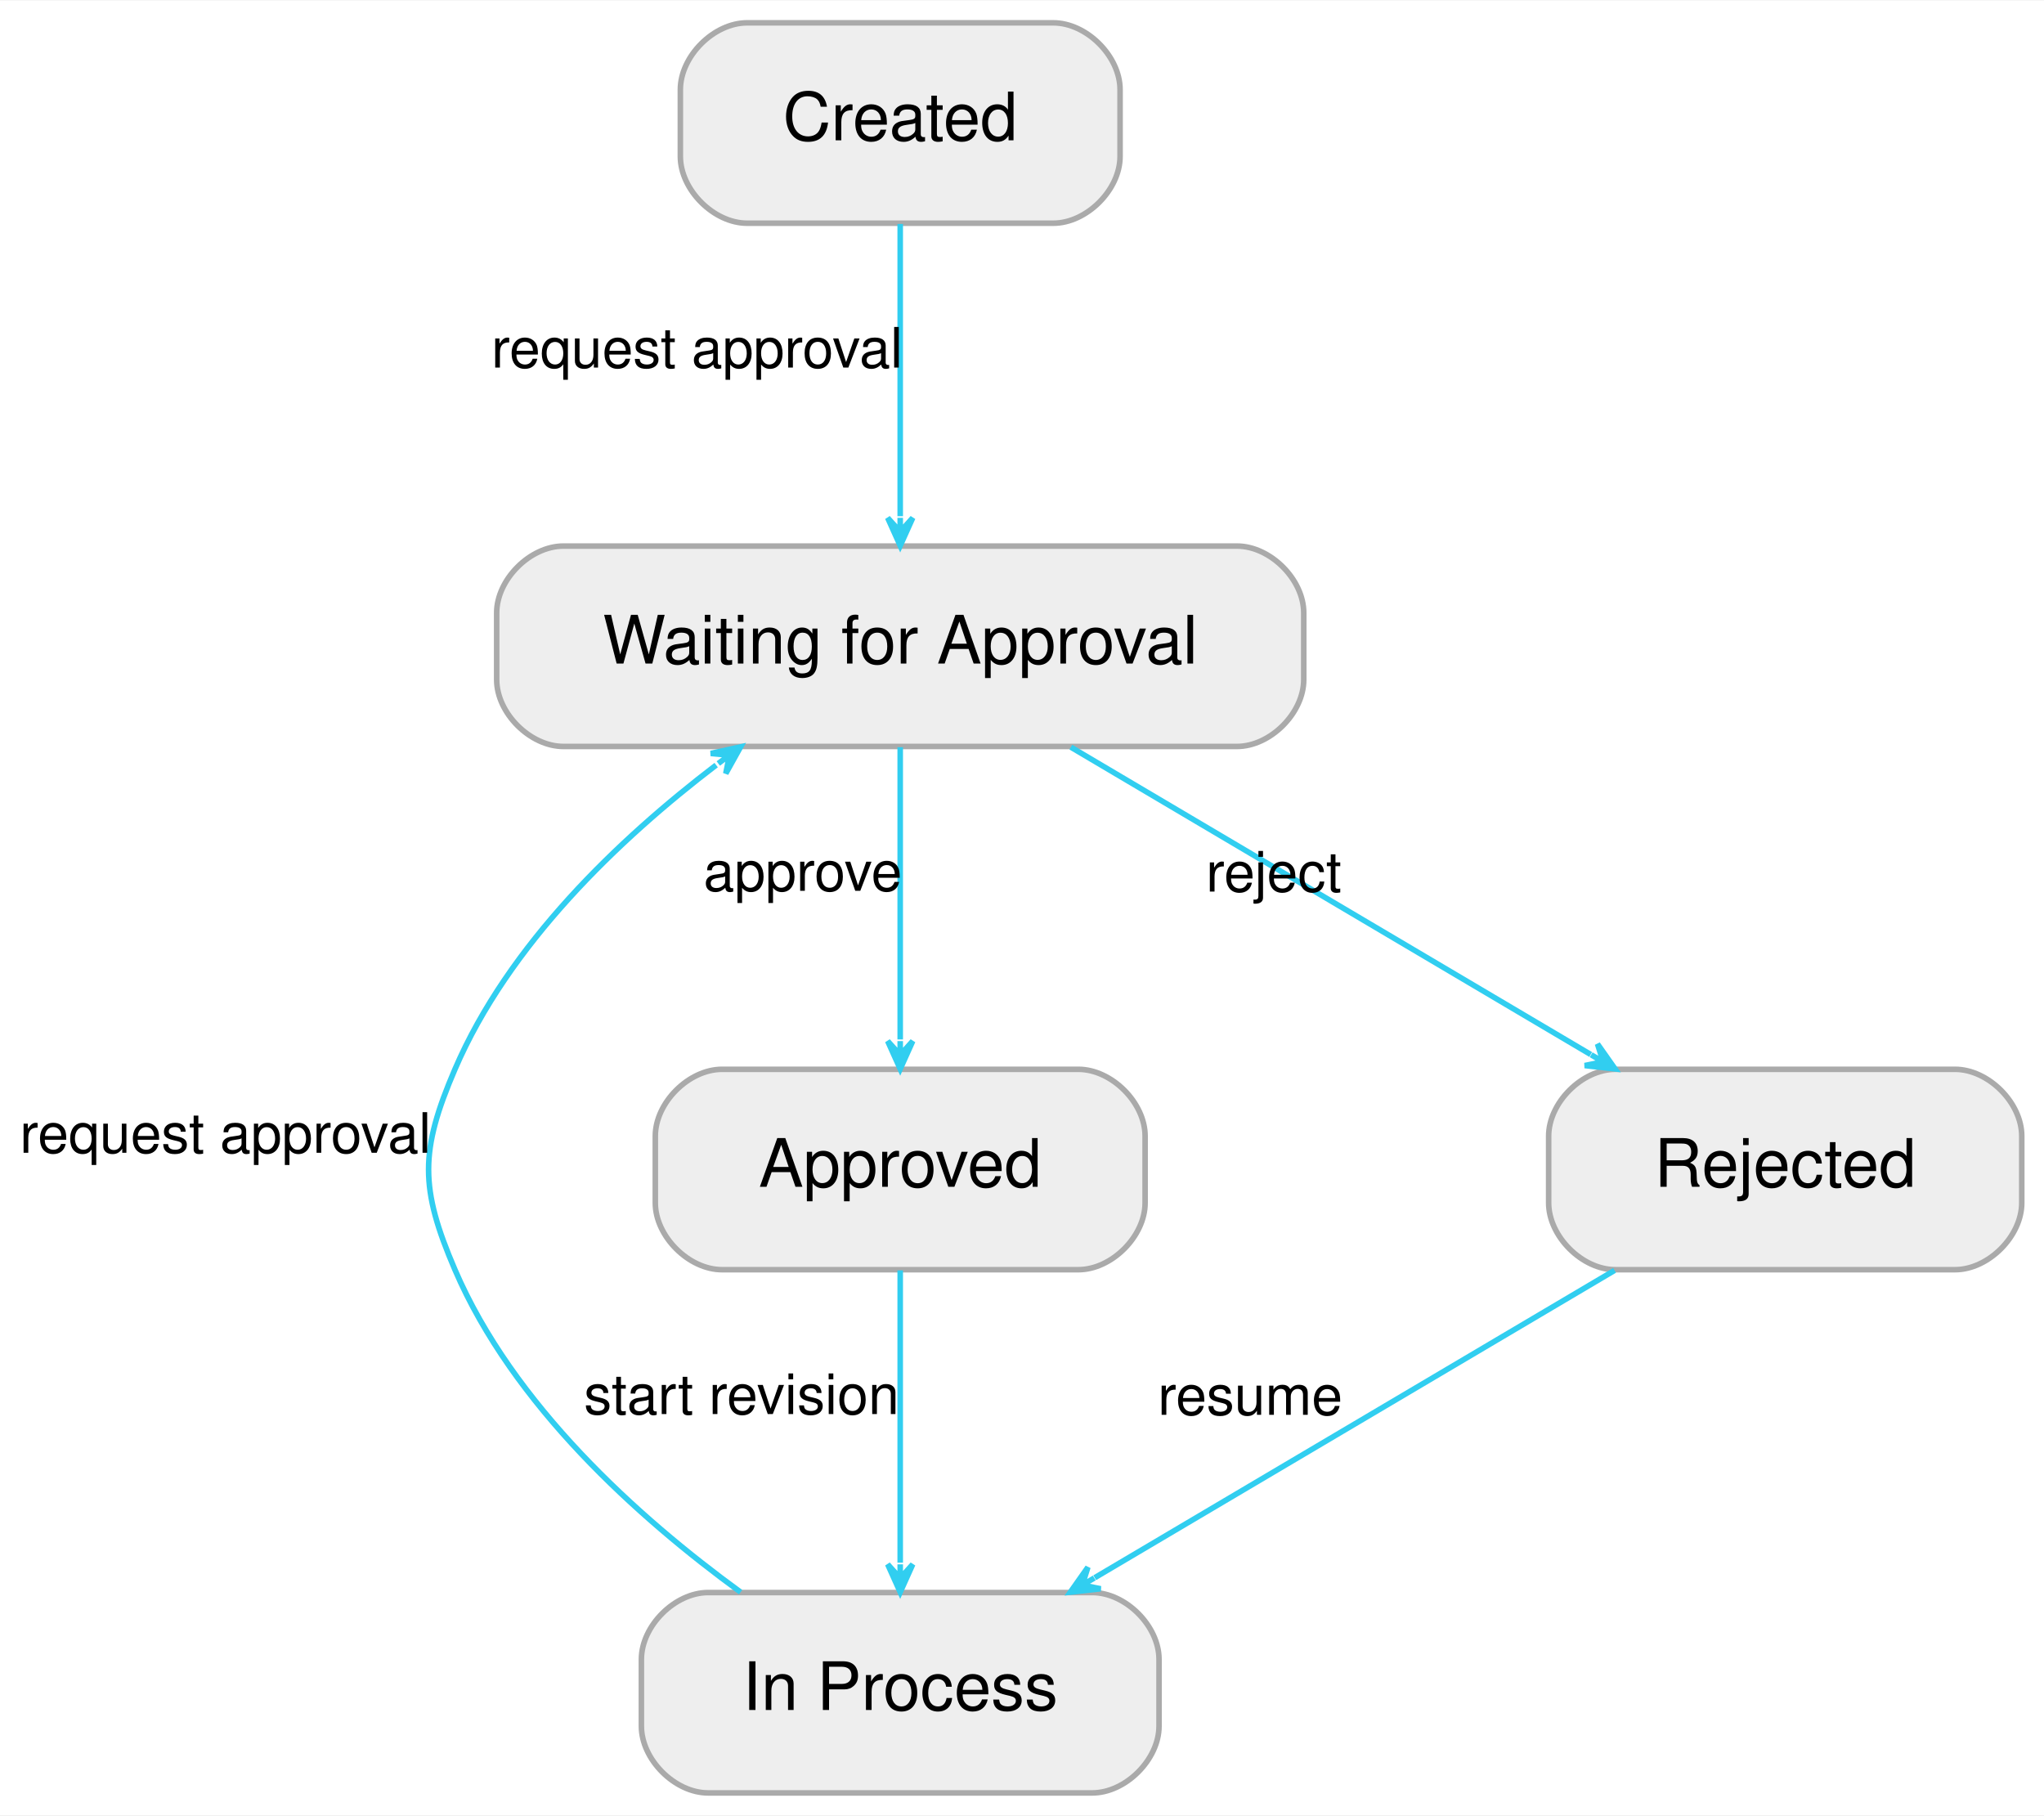
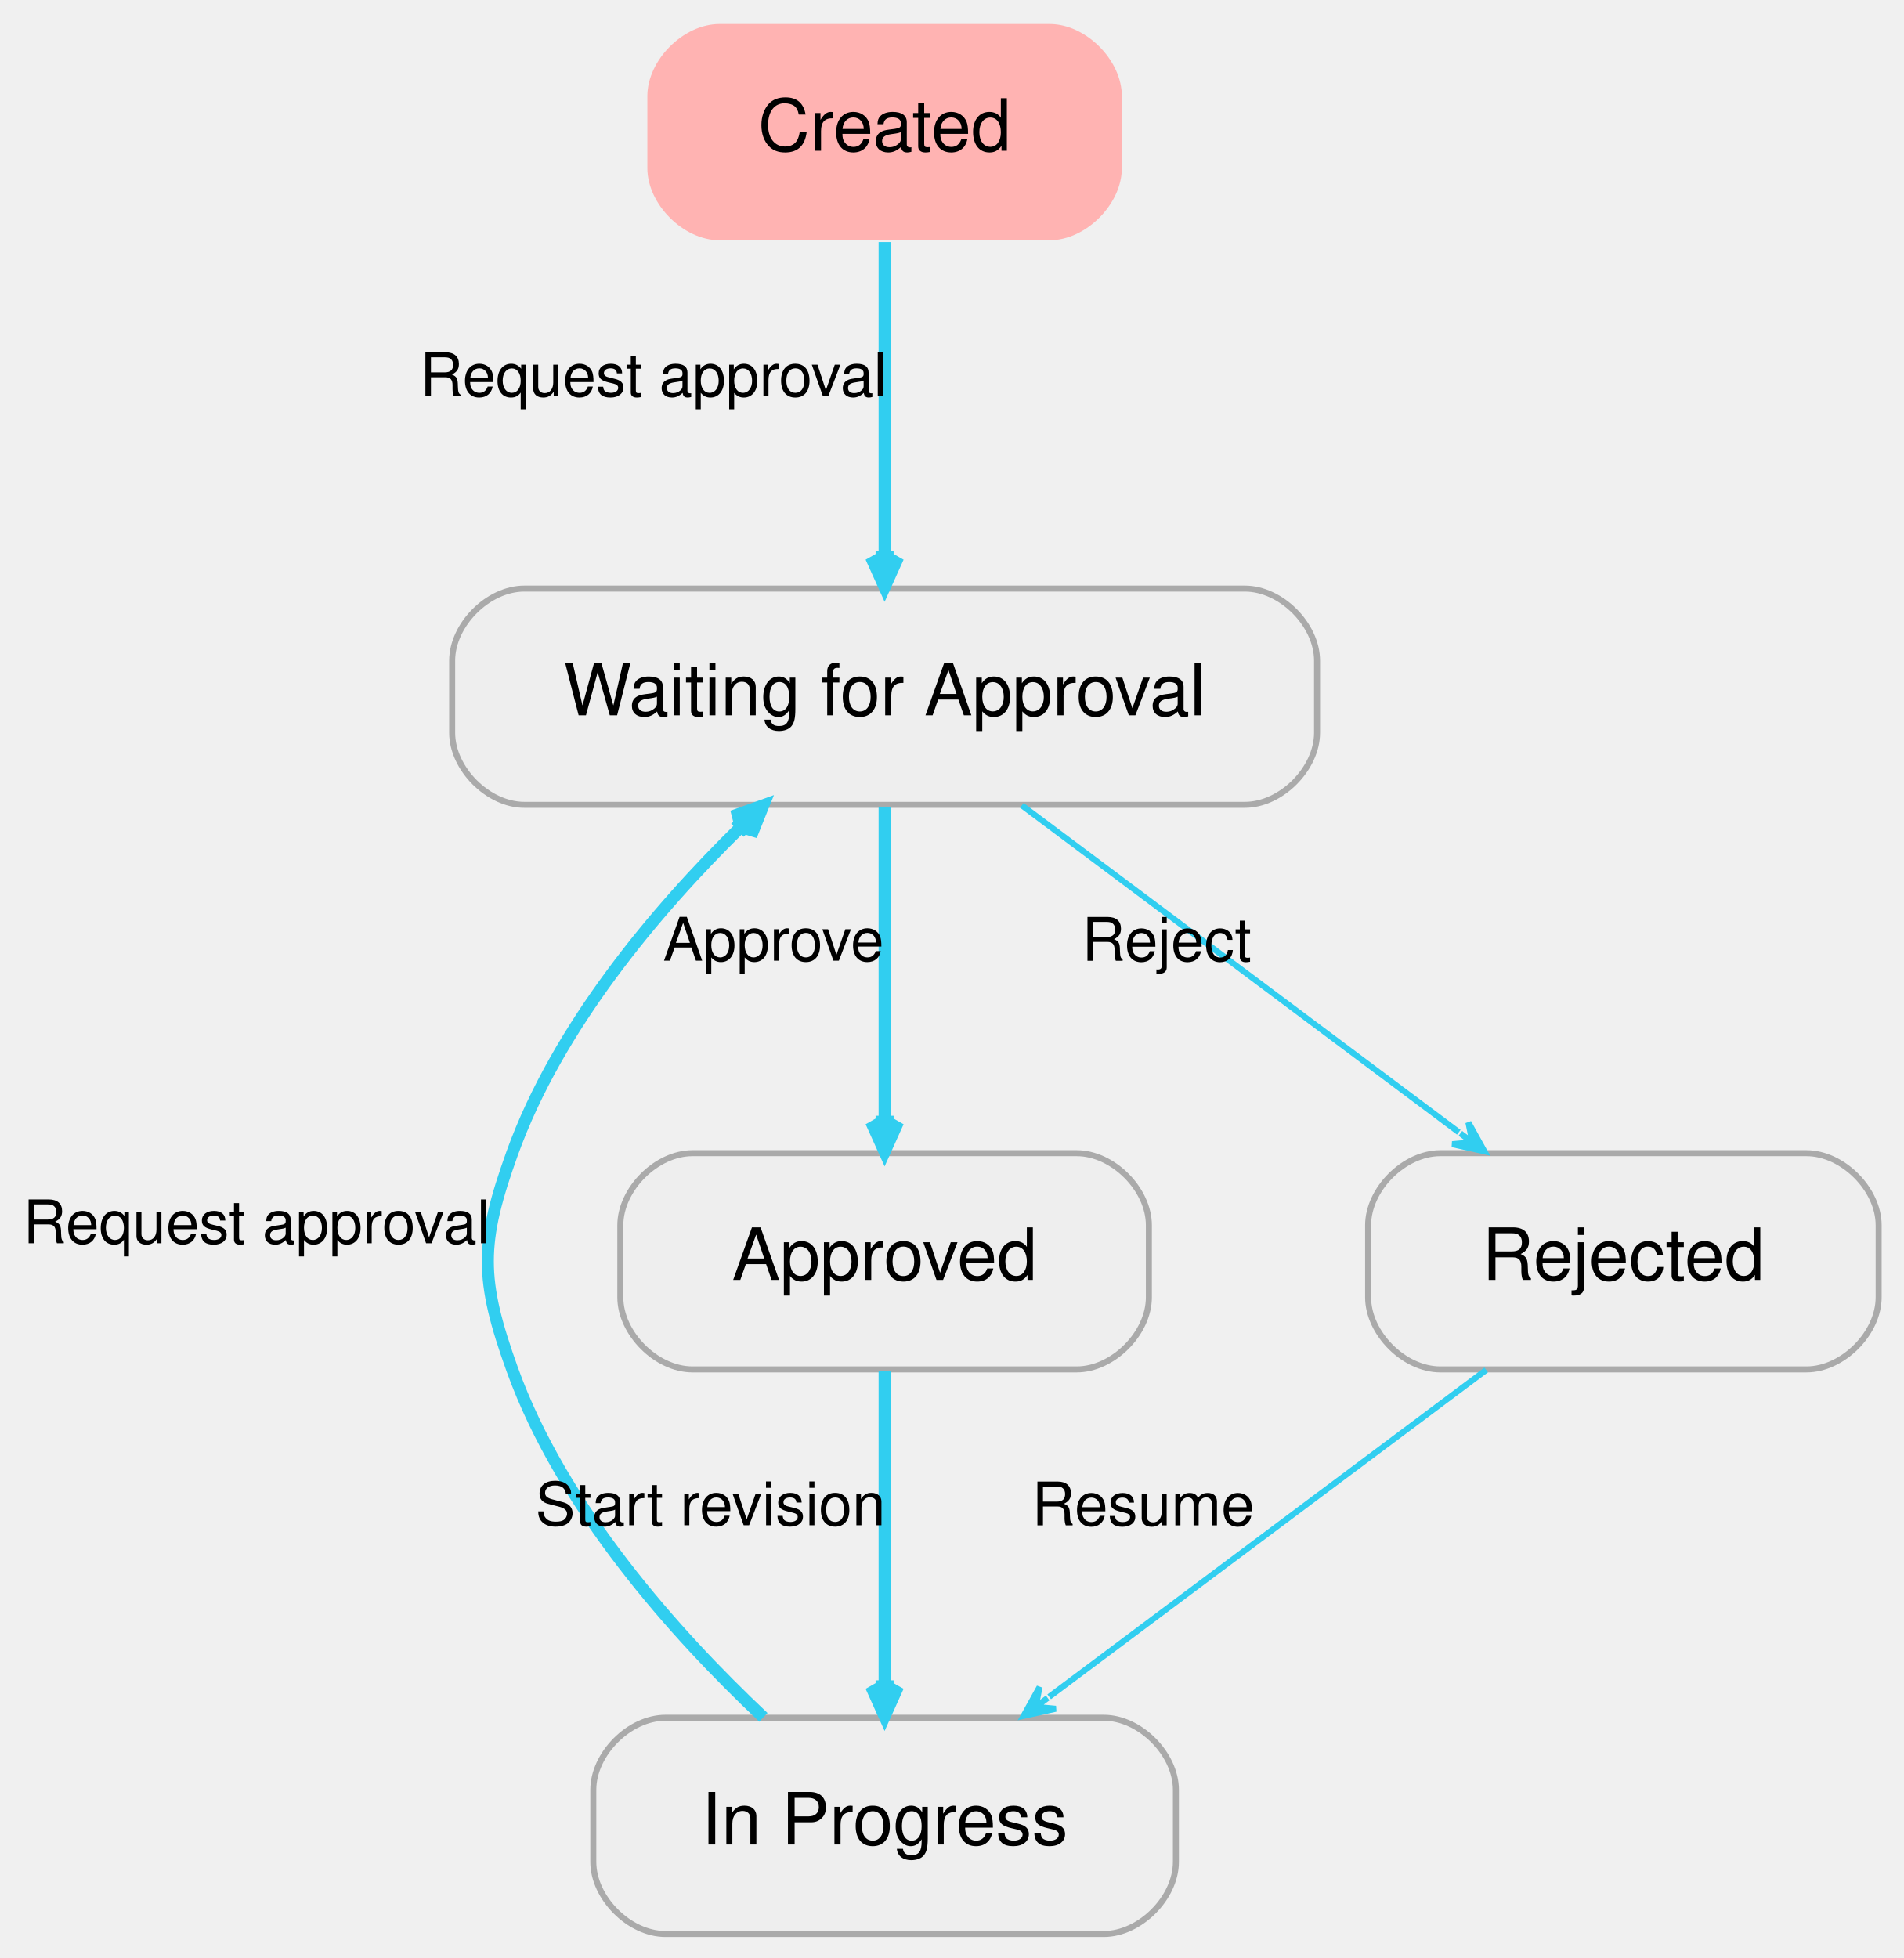
- <svg xmlns="http://www.w3.org/2000/svg" width="367pt" height="326pt" viewBox="0.00 0.00 367.23 326.00">
+ <svg xmlns="http://www.w3.org/2000/svg" width="317pt" height="326pt" viewBox="0.00 0.00 316.56 326.00">
  <g id="graph0" class="graph" transform="scale(1 1) rotate(0) translate(4 322)">
-     <polygon fill="#ffffff" stroke="transparent" points="-4,4 -4,-322 363.234,-322 363.234,4 -4,4" />
    <g id="node1" class="node">
-       <path fill="#eeeeee" stroke="#aaaaaa" d="M185.234,-318C185.234,-318 130.234,-318 130.234,-318 124.234,-318 118.234,-312 118.234,-306 118.234,-306 118.234,-294 118.234,-294 118.234,-288 124.234,-282 130.234,-282 130.234,-282 185.234,-282 185.234,-282 191.234,-282 197.234,-288 197.234,-294 197.234,-294 197.234,-306 197.234,-306 197.234,-312 191.234,-318 185.234,-318" />
-       <text text-anchor="middle" x="157.734" y="-296.9" font-family="Helvetica,sans-Serif" font-size="12.00" fill="#000000">Created</text>
+       <path fill="#ffb3b2" stroke="#aaaaaa" stroke-width="0" d="M170.56,-318C170.56,-318 115.56,-318 115.56,-318 109.56,-318 103.56,-312 103.56,-306 103.56,-306 103.56,-294 103.56,-294 103.56,-288 109.56,-282 115.56,-282 115.56,-282 170.56,-282 170.56,-282 176.56,-282 182.56,-288 182.56,-294 182.56,-294 182.56,-306 182.56,-306 182.56,-312 176.56,-318 170.56,-318" />
+       <text text-anchor="middle" x="143.06" y="-296.9" font-family="Helvetica,sans-Serif" font-size="12.00">Created</text>
    </g>
    <g id="node3" class="node">
-       <path fill="#eeeeee" stroke="#aaaaaa" d="M218.234,-224C218.234,-224 97.234,-224 97.234,-224 91.234,-224 85.234,-218 85.234,-212 85.234,-212 85.234,-200 85.234,-200 85.234,-194 91.234,-188 97.234,-188 97.234,-188 218.234,-188 218.234,-188 224.234,-188 230.234,-194 230.234,-200 230.234,-200 230.234,-212 230.234,-212 230.234,-218 224.234,-224 218.234,-224" />
-       <text text-anchor="middle" x="157.734" y="-202.9" font-family="Helvetica,sans-Serif" font-size="12.00" fill="#000000">Waiting for Approval</text>
+       <path fill="#eeeeee" stroke="#aaaaaa" d="M203.06,-224C203.06,-224 83.06,-224 83.06,-224 77.06,-224 71.06,-218 71.06,-212 71.06,-212 71.06,-200 71.06,-200 71.06,-194 77.06,-188 83.06,-188 83.06,-188 203.06,-188 203.06,-188 209.06,-188 215.06,-194 215.06,-200 215.06,-200 215.06,-212 215.06,-212 215.06,-218 209.06,-224 203.06,-224" />
+       <text text-anchor="middle" x="143.06" y="-202.9" font-family="Helvetica,sans-Serif" font-size="12.00">Waiting for Approval</text>
    </g>
    <g id="edge1" class="edge">
-       <path fill="none" stroke="#31cef0" d="M157.734,-281.876C157.734,-266.921 157.734,-245.598 157.734,-229.363" />
-       <polygon fill="#31cef0" stroke="#31cef0" points="157.734,-224.069 159.984,-229.069 157.734,-226.569 157.734,-229.069 157.734,-229.069 157.734,-229.069 157.734,-226.569 155.484,-229.069 157.734,-224.069 157.734,-224.069" />
-       <text text-anchor="middle" x="121.234" y="-256.067" font-family="Helvetica,sans-Serif" font-size="10.00" fill="#000000">request approval</text>
+       <path fill="none" stroke="#31cef0" stroke-width="2" d="M143.06,-281.7C143.06,-266.92 143.06,-245.56 143.06,-229.47" />
+       <polygon fill="#31cef0" stroke="#31cef0" stroke-width="2" points="143.06,-224.23 145.31,-229.23 143.56,-226.73 143.56,-229.23 143.06,-229.23 142.56,-229.23 142.56,-226.73 140.81,-229.23 143.06,-224.23 143.06,-224.23" />
+       <text text-anchor="middle" x="104.56" y="-256.05" font-family="Helvetica,sans-Serif" font-size="10.00">Request approval</text>
    </g>
    <g id="node2" class="node">
-       <path fill="#eeeeee" stroke="#aaaaaa" d="M192.234,-36C192.234,-36 123.234,-36 123.234,-36 117.234,-36 111.234,-30 111.234,-24 111.234,-24 111.234,-12 111.234,-12 111.234,-6 117.234,0 123.234,0 123.234,0 192.234,0 192.234,0 198.234,0 204.234,-6 204.234,-12 204.234,-12 204.234,-24 204.234,-24 204.234,-30 198.234,-36 192.234,-36" />
-       <text text-anchor="middle" x="157.734" y="-14.9" font-family="Helvetica,sans-Serif" font-size="12.00" fill="#000000">In Process</text>
+       <path fill="#eeeeee" stroke="#aaaaaa" d="M179.56,-36C179.56,-36 106.56,-36 106.56,-36 100.56,-36 94.56,-30 94.56,-24 94.56,-24 94.56,-12 94.56,-12 94.56,-6 100.56,0 106.56,0 106.56,0 179.56,0 179.56,0 185.56,0 191.56,-6 191.56,-12 191.56,-12 191.56,-24 191.56,-24 191.56,-30 185.56,-36 179.56,-36" />
+       <text text-anchor="middle" x="143.06" y="-14.9" font-family="Helvetica,sans-Serif" font-size="12.00">In Progress</text>
    </g>
    <g id="edge2" class="edge">
-       <path fill="none" stroke="#31cef0" d="M129.059,-36.072C110.595,-49.52 88.163,-69.707 77.734,-94 71.422,-108.702 71.422,-115.298 77.734,-130 87.348,-152.395 107.164,-171.3 124.667,-184.654" />
-       <polygon fill="#31cef0" stroke="#31cef0" points="129.059,-187.928 123.706,-186.744 127.055,-186.434 125.05,-184.94 125.05,-184.94 125.05,-184.94 127.055,-186.434 126.395,-183.136 129.059,-187.928 129.059,-187.928" />
-       <text text-anchor="middle" x="36.5" y="-115" font-family="Helvetica,sans-Serif" font-size="10.00" fill="#000000">request approval</text>
+       <path fill="none" stroke="#31cef0" stroke-width="2" d="M122.88,-36.07C108.15,-49.95 89.36,-70.95 81.06,-94 75.65,-109.06 75.65,-114.94 81.06,-130 88.64,-151.07 104.99,-170.42 119,-184.19" />
+       <polygon fill="#31cef0" stroke="#31cef0" stroke-width="2" points="122.88,-187.93 117.72,-186.08 120.73,-186.55 118.93,-184.82 119.28,-184.46 119.62,-184.1 121.43,-185.83 120.84,-182.84 122.88,-187.93 122.88,-187.93" />
+       <text text-anchor="middle" x="38.5" y="-115" font-family="Helvetica,sans-Serif" font-size="10.00">Request approval</text>
    </g>
    <g id="node4" class="node">
-       <path fill="#eeeeee" stroke="#aaaaaa" d="M189.734,-130C189.734,-130 125.734,-130 125.734,-130 119.734,-130 113.734,-124 113.734,-118 113.734,-118 113.734,-106 113.734,-106 113.734,-100 119.734,-94 125.734,-94 125.734,-94 189.734,-94 189.734,-94 195.734,-94 201.734,-100 201.734,-106 201.734,-106 201.734,-118 201.734,-118 201.734,-124 195.734,-130 189.734,-130" />
-       <text text-anchor="middle" x="157.734" y="-108.9" font-family="Helvetica,sans-Serif" font-size="12.00" fill="#000000">Approved</text>
+       <path fill="#eeeeee" stroke="#aaaaaa" d="M175.06,-130C175.06,-130 111.06,-130 111.06,-130 105.06,-130 99.06,-124 99.06,-118 99.06,-118 99.06,-106 99.06,-106 99.06,-100 105.06,-94 111.06,-94 111.06,-94 175.06,-94 175.06,-94 181.06,-94 187.06,-100 187.06,-106 187.06,-106 187.06,-118 187.06,-118 187.06,-124 181.06,-130 175.06,-130" />
+       <text text-anchor="middle" x="143.06" y="-108.9" font-family="Helvetica,sans-Serif" font-size="12.00">Approved</text>
    </g>
    <g id="edge3" class="edge">
-       <path fill="none" stroke="#31cef0" d="M157.734,-187.876C157.734,-172.921 157.734,-151.598 157.734,-135.363" />
-       <polygon fill="#31cef0" stroke="#31cef0" points="157.734,-130.069 159.984,-135.069 157.734,-132.569 157.734,-135.069 157.734,-135.069 157.734,-135.069 157.734,-132.569 155.484,-135.069 157.734,-130.069 157.734,-130.069" />
-       <text text-anchor="middle" x="140.234" y="-162.067" font-family="Helvetica,sans-Serif" font-size="10.00" fill="#000000">approve</text>
+       <path fill="none" stroke="#31cef0" stroke-width="2" d="M143.06,-187.7C143.06,-172.92 143.06,-151.56 143.06,-135.47" />
+       <polygon fill="#31cef0" stroke="#31cef0" stroke-width="2" points="143.06,-130.23 145.31,-135.23 143.56,-132.73 143.56,-135.23 143.06,-135.23 142.56,-135.23 142.56,-132.73 140.81,-135.23 143.06,-130.23 143.06,-130.23" />
+       <text text-anchor="middle" x="124.56" y="-162.05" font-family="Helvetica,sans-Serif" font-size="10.00">Approve</text>
    </g>
    <g id="node5" class="node">
-       <path fill="#eeeeee" stroke="#aaaaaa" d="M347.234,-130C347.234,-130 286.234,-130 286.234,-130 280.234,-130 274.234,-124 274.234,-118 274.234,-118 274.234,-106 274.234,-106 274.234,-100 280.234,-94 286.234,-94 286.234,-94 347.234,-94 347.234,-94 353.234,-94 359.234,-100 359.234,-106 359.234,-106 359.234,-118 359.234,-118 359.234,-124 353.234,-130 347.234,-130" />
-       <text text-anchor="middle" x="316.734" y="-108.9" font-family="Helvetica,sans-Serif" font-size="12.00" fill="#000000">Rejected</text>
+       <path fill="#eeeeee" stroke="#aaaaaa" d="M296.56,-130C296.56,-130 235.56,-130 235.56,-130 229.56,-130 223.56,-124 223.56,-118 223.56,-118 223.56,-106 223.56,-106 223.56,-100 229.56,-94 235.56,-94 235.56,-94 296.56,-94 296.56,-94 302.56,-94 308.56,-100 308.56,-106 308.56,-106 308.56,-118 308.56,-118 308.56,-124 302.56,-130 296.56,-130" />
+       <text text-anchor="middle" x="266.06" y="-108.9" font-family="Helvetica,sans-Serif" font-size="12.00">Rejected</text>
    </g>
    <g id="edge4" class="edge">
-       <path fill="none" stroke="#31cef0" d="M188.391,-187.876C215.116,-172.076 253.865,-149.168 281.786,-132.661" />
-       <polygon fill="#31cef0" stroke="#31cef0" points="286.171,-130.069 283.012,-134.55 284.019,-131.341 281.867,-132.613 281.867,-132.613 281.867,-132.613 284.019,-131.341 280.722,-130.676 286.171,-130.069 286.171,-130.069" />
-       <text text-anchor="middle" x="224.851" y="-161.931" font-family="Helvetica,sans-Serif" font-size="10.00" fill="#000000">reject</text>
+       <path fill="none" stroke="#31cef0" d="M165.91,-187.91C186.49,-172.52 216.79,-149.86 238.66,-133.49" />
+       <polygon fill="#31cef0" stroke="#31cef0" points="242.92,-130.31 240.26,-135.11 240.92,-131.81 238.92,-133.3 238.92,-133.3 238.92,-133.3 240.92,-131.81 237.57,-131.5 242.92,-130.31 242.92,-130.31" />
+       <text text-anchor="middle" x="190.02" y="-162.03" font-family="Helvetica,sans-Serif" font-size="10.00">Reject</text>
    </g>
    <g id="edge5" class="edge">
-       <path fill="none" stroke="#31cef0" d="M157.734,-93.876C157.734,-78.921 157.734,-57.598 157.734,-41.363" />
-       <polygon fill="#31cef0" stroke="#31cef0" points="157.734,-36.069 159.984,-41.069 157.734,-38.569 157.734,-41.069 157.734,-41.069 157.734,-41.069 157.734,-38.569 155.484,-41.069 157.734,-36.069 157.734,-36.069" />
-       <text text-anchor="middle" x="129.234" y="-68.067" font-family="Helvetica,sans-Serif" font-size="10.00" fill="#000000">start revision</text>
+       <path fill="none" stroke="#31cef0" stroke-width="2" d="M143.06,-93.7C143.06,-78.92 143.06,-57.56 143.06,-41.47" />
+       <polygon fill="#31cef0" stroke="#31cef0" stroke-width="2" points="143.06,-36.23 145.31,-41.23 143.56,-38.73 143.56,-41.23 143.06,-41.23 142.56,-41.23 142.56,-38.73 140.81,-41.23 143.06,-36.23 143.06,-36.23" />
+       <text text-anchor="middle" x="114.06" y="-68.05" font-family="Helvetica,sans-Serif" font-size="10.00">Start revision</text>
    </g>
    <g id="edge6" class="edge">
-       <path fill="none" stroke="#31cef0" d="M286.077,-93.876C259.352,-78.076 220.602,-55.168 192.681,-38.661" />
-       <polygon fill="#31cef0" stroke="#31cef0" points="188.297,-36.069 193.746,-36.676 190.449,-37.341 192.601,-38.613 192.601,-38.613 192.601,-38.613 190.449,-37.341 191.456,-40.55 188.297,-36.069 188.297,-36.069" />
-       <text text-anchor="middle" x="220.617" y="-67.931" font-family="Helvetica,sans-Serif" font-size="10.00" fill="#000000">resume</text>
+       <path fill="none" stroke="#31cef0" d="M243.22,-93.91C222.63,-78.52 192.34,-55.86 170.46,-39.49" />
+       <polygon fill="#31cef0" stroke="#31cef0" points="166.2,-36.31 171.56,-37.5 168.21,-37.81 170.21,-39.3 170.21,-39.3 170.21,-39.3 168.21,-37.81 168.86,-41.11 166.2,-36.31 166.2,-36.31" />
+       <text text-anchor="middle" x="186.11" y="-68.03" font-family="Helvetica,sans-Serif" font-size="10.00">Resume</text>
    </g>
  </g>
</svg>
